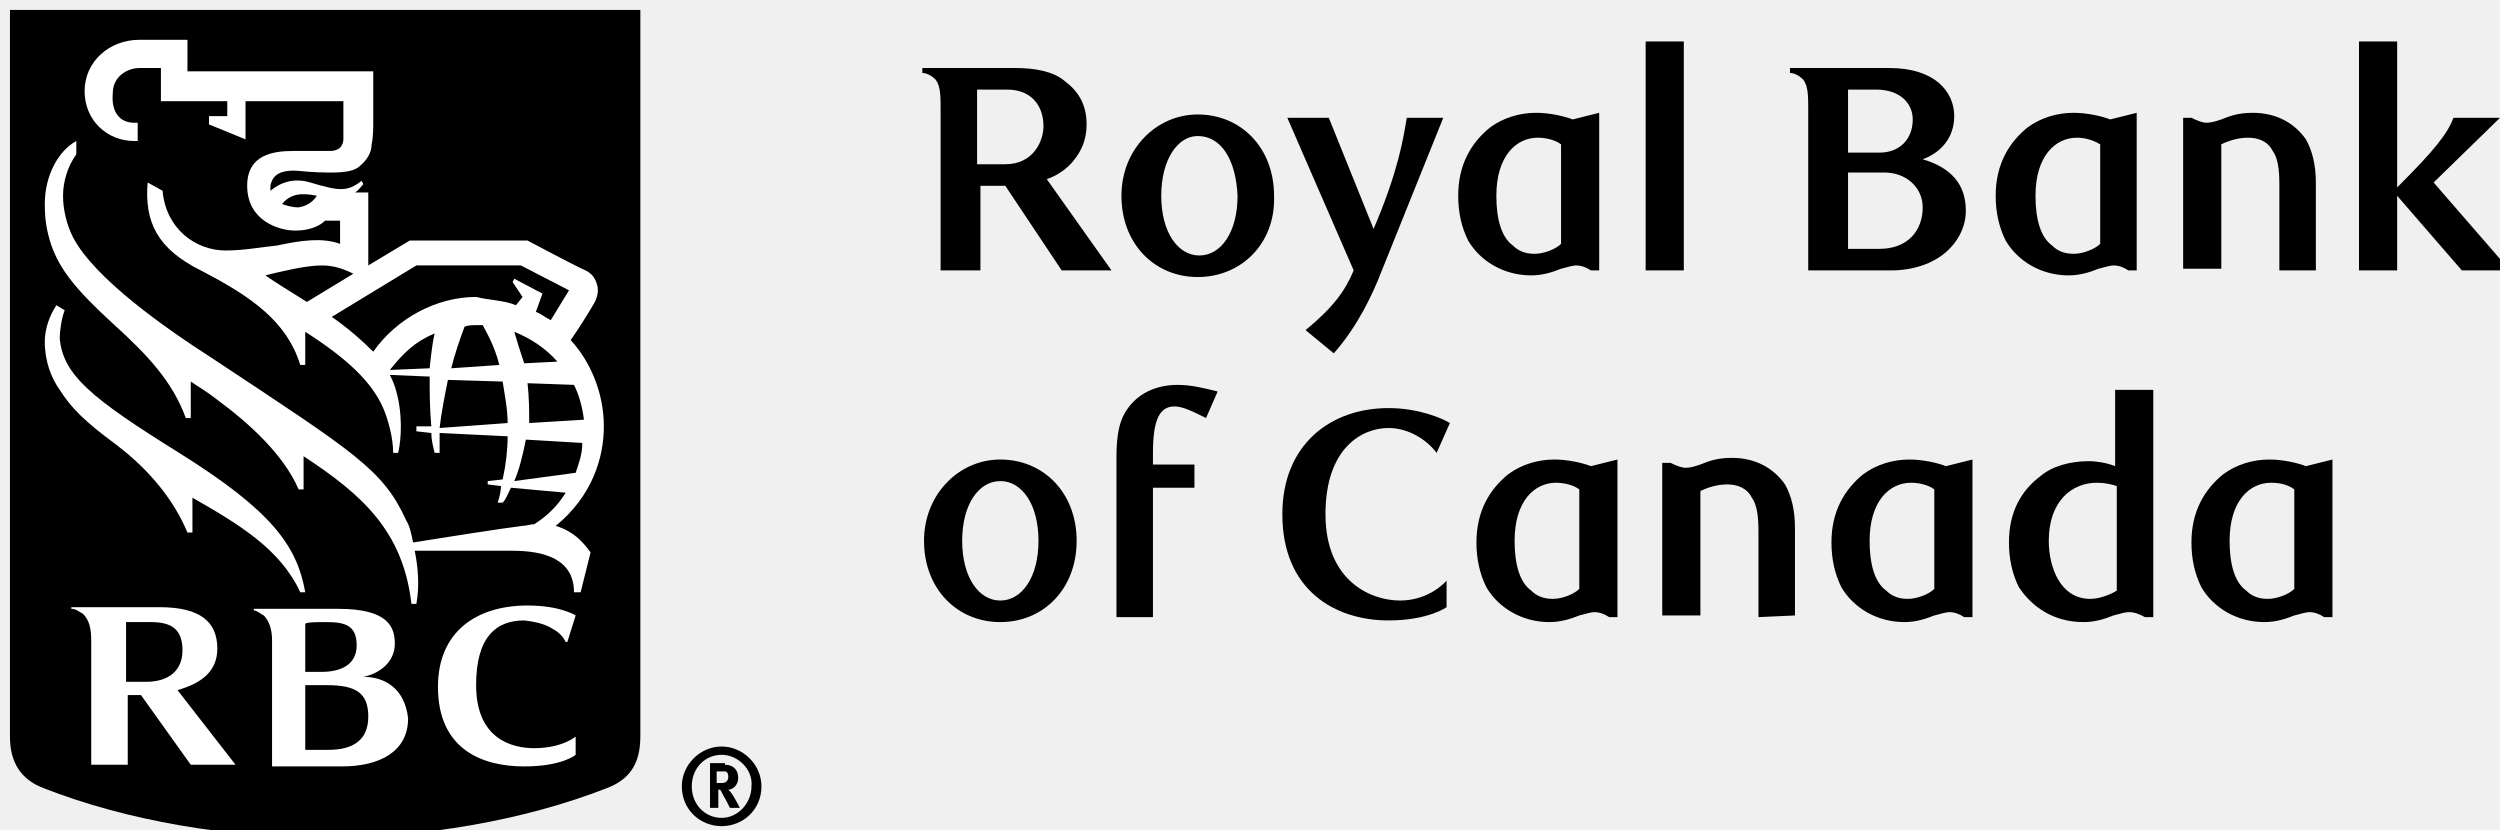
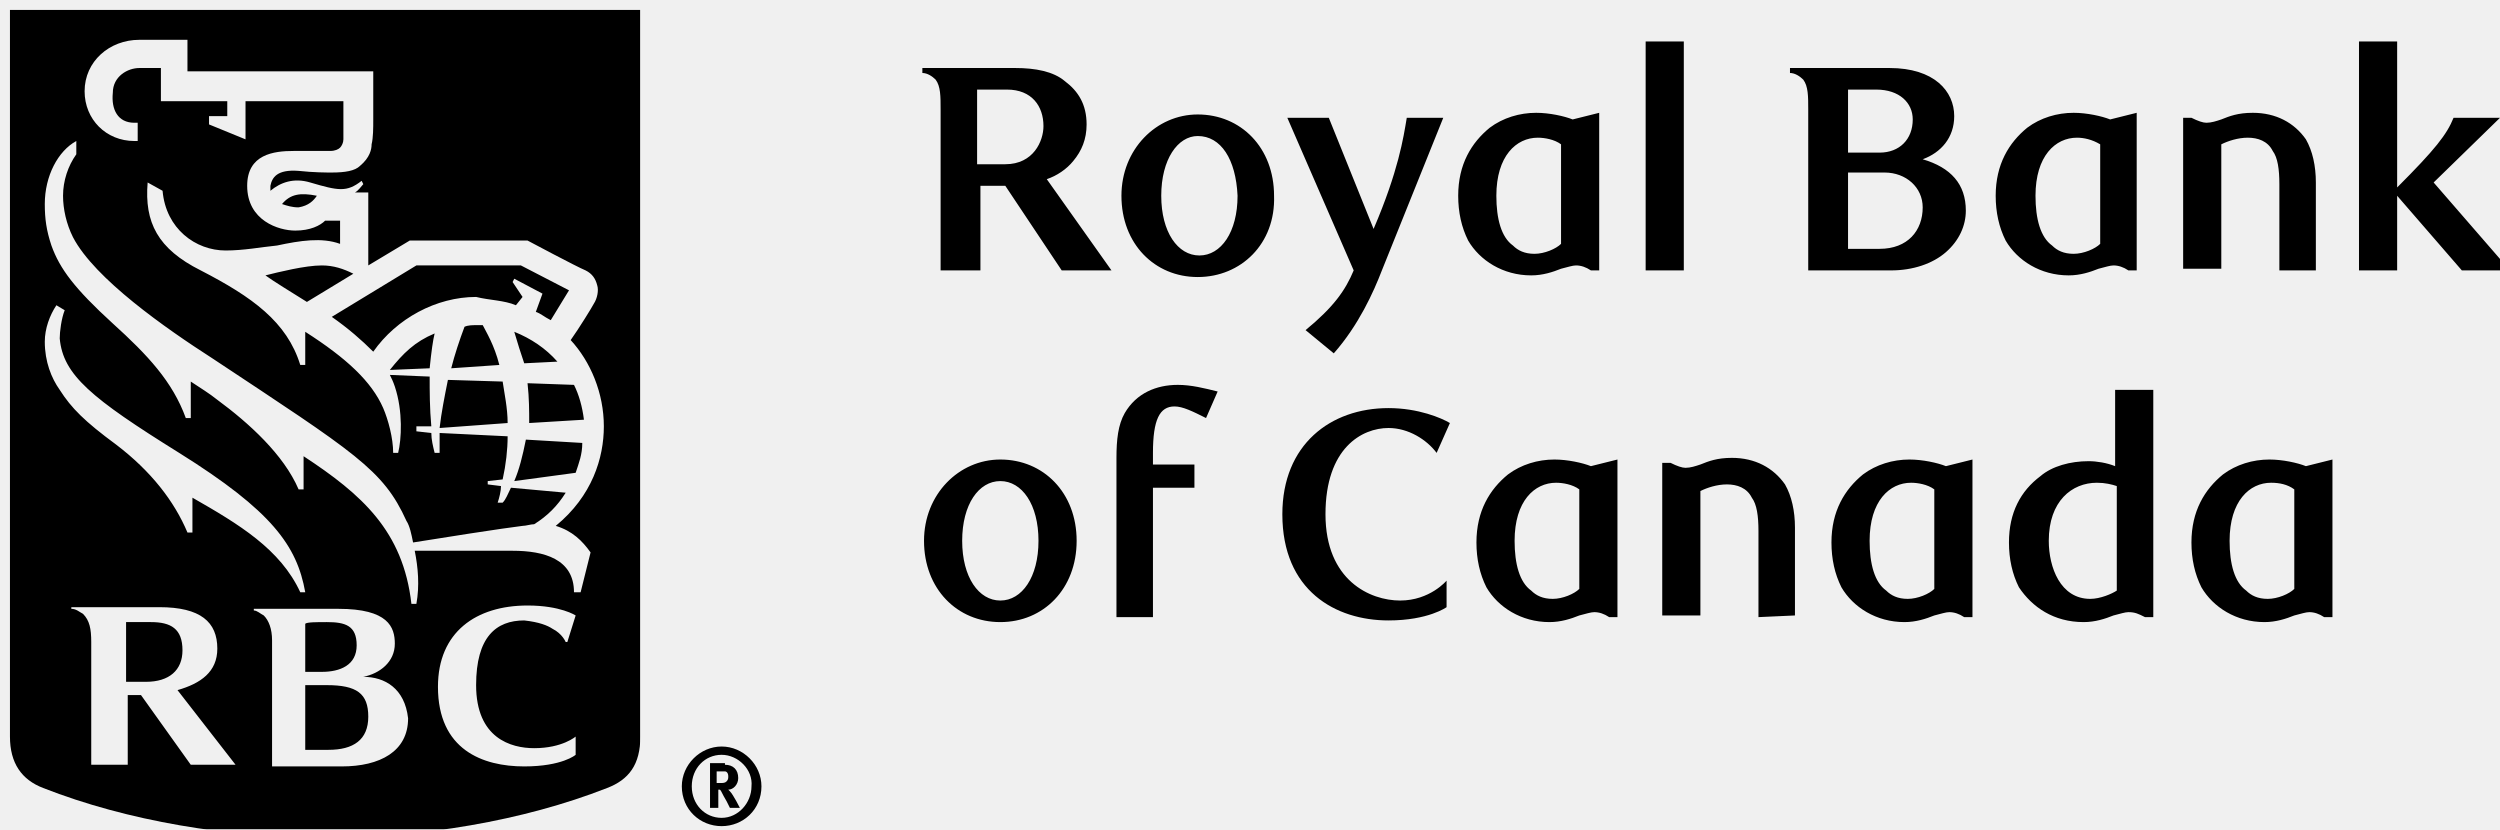
<svg xmlns="http://www.w3.org/2000/svg" viewBox="0 0 150.7 50">
-   <g id="Layer_2_2_">
-     <path fill="#000" d="M38.6 44.4c0 1.7-.7 2.6-2 3.1-5.1 2-11.2 3-17 3-5.8 0-11.9-1-17-3-1.3-.5-2-1.5-2-3.1V.6h38v43.8z" />
-     <path fill="#fff" d="M10.8 27.3c-5.3-3.3-7-4.7-7.2-6.9 0-.4.1-1.2.3-1.7l-.5-.3c-.4.6-.7 1.4-.7 2.2 0 1.2.4 2.2.9 2.9.7 1.1 1.5 1.9 3.4 3.3 2.1 1.6 3.5 3.4 4.3 5.3h.3V30c2.8 1.6 5.3 3.1 6.5 5.7h.3c-.5-2.8-2-4.9-7.6-8.4zM35 35.7h-.4c0-2-1.8-2.5-3.7-2.5H25c.2 1 .3 2.1.1 3.2h-.3c-.5-4.4-3-6.6-6.5-8.9v2H18c-.9-2.1-3-4-4.9-5.4-.5-.4-1-.7-1.6-1.1v2.2h-.3c-.8-2.2-2.3-3.8-4.4-5.7-2.3-2.1-3.2-3.3-3.7-4.7-.3-.9-.4-1.6-.4-2.5 0-1.7.8-3.2 1.9-3.8v.8c-.5.7-.8 1.6-.8 2.5 0 .8.2 1.7.6 2.5 1.3 2.5 5.6 5.5 8.4 7.3 8.6 5.7 10.3 6.7 11.7 9.8.2.3.3.8.4 1.3 1.2-.2 5.7-.9 6.6-1 .2 0 .5-.1.7-.1.8-.5 1.4-1.1 1.9-1.9l-3.3-.3c-.2.4-.3.7-.5.9H30c.1-.3.2-.7.2-1l-.8-.1V29l.9-.1c.2-.9.3-1.8.3-2.6l-4.1-.2v1.2h-.3c-.1-.4-.2-.8-.2-1.2l-.9-.1v-.3h.9c-.1-1.1-.1-2.1-.1-3l-2.4-.1c.1.2.2.4.3.7.5 1.5.4 3.2.2 4h-.3c0-.9-.3-2-.6-2.7-.7-1.6-2.2-3-4.7-4.6v2h-.3c-.8-2.6-2.9-4.1-6-5.7C9.5 15 8.7 13.4 8.9 11l.9.5c.2 2.3 2 3.6 3.8 3.6 1.1 0 2.1-.2 3.1-.3 1.4-.3 2.7-.5 3.8-.1v-1.4h-.9c-.3.3-.9.6-1.8.6-1 0-2.9-.6-2.9-2.7 0-1.9 1.6-2.1 2.8-2.1h2.2c.3 0 .5-.1.6-.2.1-.1.2-.3.2-.5v-.9-1.4h-5.9v2.3l-2.2-.9V7h1.1v-.9h-4v-2H8.4c-.7 0-1.6.5-1.6 1.5-.1 1 .3 1.8 1.3 1.8h.2v1.1h-.2c-1.7 0-3-1.3-3-3 0-1.8 1.5-3.1 3.3-3.1h2.9v1.9h11.2v2.9c0 .5 0 1.1-.1 1.5 0 .3-.1.8-.7 1.3-.3.3-.9.4-1.7.4-.3 0-1.1 0-2-.1-1.3-.1-1.6.4-1.7.9v.3c.6-.5 1.4-.8 2.4-.5 1.7.5 2.2.6 3.1-.1l.1.2c-.1.1-.3.4-.5.5h.8V16l2.5-1.5h7.1s3 1.6 3.5 1.8c.4.2.6.5.7.9.1.3 0 .8-.2 1.1-.1.2-.9 1.5-1.4 2.2 1.2 1.3 2 3.2 2 5.2 0 1.9-.7 4.2-2.9 6 1 .3 1.6.9 2.1 1.6l-.6 2.4zM19.1 11.8c-1-.2-1.6-.1-2.1.5.3.1.6.2 1 .2.6-.1.9-.4 1.1-.7zm-.6 6.4l2.8-1.7c-.6-.3-1.2-.5-1.9-.5-1 0-2.6.4-3.4.6.4.3 1.7 1.1 2.5 1.6zm12.6.2l.4-.5-.6-.9.1-.2 1.7.9-.4 1.1c.3.1.5.3.9.5l1.1-1.8-2.9-1.5h-6.3L20 19.1c1 .7 1.8 1.4 2.5 2.1 1.4-2 3.8-3.3 6.2-3.3.8.2 1.7.2 2.4.5zm-.5 7.1c0-.9-.2-1.8-.3-2.5l-3.3-.1c-.2 1-.4 2-.5 2.9l4.1-.3zm1.2-2.4c.1.9.1 1.7.1 2.4l3.3-.2c-.1-.8-.3-1.5-.6-2.1l-2.8-.1zM30.1 22c-.3-1.2-.8-2-1-2.4h-.4c-.2 0-.5 0-.7.1-.3.8-.6 1.7-.8 2.5l2.9-.2zm.9-2c.2.7.4 1.3.6 1.9l2-.1C32.9 21 32 20.4 31 20zm3.7 8.5c.2-.6.4-1.1.4-1.8l-3.4-.2c-.2 1-.4 1.8-.7 2.5l3.7-.5zm-8.5-8.4c-1.2.5-1.9 1.2-2.7 2.2l2.4-.1c.1-1 .2-1.7.3-2.1z" />
-     <g>
-       <path fill="#fff" d="M21.9 40.8c1-.2 1.9-.9 1.9-2 0-1-.4-2.1-3.4-2.1h-5.1v.1c.2 0 .4.2.6.3.3.3.5.8.5 1.5v7.6h4.2c2.3 0 4-.9 4-2.9-.2-1.8-1.4-2.5-2.7-2.5zm-2.2-3.3c1.1 0 1.8.2 1.8 1.4s-1 1.6-2.1 1.6h-1v-2.9c.1-.1.7-.1 1.3-.1zm.1 7.7h-1.4v-3.9h1.3c1.8 0 2.5.5 2.5 1.9s-.9 2-2.4 2zM11.5 46.1h2.7l-3.5-4.5c1.4-.4 2.4-1.1 2.4-2.5 0-1.6-1-2.5-3.5-2.5H4.3v.1c.3 0 .5.2.7.3.4.4.5.9.5 1.7v7.4h2.2v-4.2h.8l3 4.2zm-3.9-8.6h1.5c1.2 0 1.9.4 1.9 1.7 0 1.2-.8 1.9-2.2 1.9H7.6v-3.6zM33.3 37.9c.6.3.8.8.8.8h.1l.5-1.6s-.9-.6-2.9-.6c-3.1 0-5.4 1.6-5.4 4.9 0 3.8 2.7 4.8 5.2 4.8 2.3 0 3.1-.7 3.1-.7v-1.1s-.8.7-2.5.7c-1.4 0-3.5-.6-3.5-3.8 0-2.9 1.2-3.9 2.9-3.9.9.1 1.4.3 1.7.5z" />
+   <defs>
+     <g id="rbc-crest">
+       <path fill="#fff" d="M38.6 44.4c0 1.7-.7 2.6-2 3.1-5.1 2-11.2 3-17 3-5.8 0-11.9-1-17-3-1.3-.5-2-1.5-2-3.1V.6h38v43.8z" />
+       <path fill="#000" d="M10.8 27.3c-5.3-3.3-7-4.7-7.2-6.9 0-.4.1-1.2.3-1.7l-.5-.3c-.4.6-.7 1.4-.7 2.2 0 1.2.4 2.2.9 2.9.7 1.1 1.5 1.9 3.4 3.3 2.1 1.6 3.5 3.4 4.3 5.3h.3V30c2.8 1.6 5.3 3.1 6.5 5.7h.3c-.5-2.8-2-4.9-7.6-8.4zM35 35.7h-.4c0-2-1.8-2.5-3.7-2.5H25c.2 1 .3 2.1.1 3.2h-.3c-.5-4.4-3-6.6-6.5-8.9v2H18c-.9-2.1-3-4-4.9-5.4-.5-.4-1-.7-1.6-1.1v2.2h-.3c-.8-2.2-2.3-3.8-4.4-5.7-2.3-2.1-3.2-3.3-3.7-4.7-.3-.9-.4-1.6-.4-2.5 0-1.7.8-3.2 1.9-3.8v.8c-.5.7-.8 1.6-.8 2.5 0 .8.2 1.7.6 2.5 1.3 2.5 5.6 5.5 8.4 7.3 8.6 5.7 10.3 6.7 11.7 9.8.2.3.3.8.4 1.3 1.2-.2 5.7-.9 6.6-1 .2 0 .5-.1.7-.1.8-.5 1.4-1.1 1.9-1.9l-3.3-.3c-.2.4-.3.7-.5.9H30c.1-.3.2-.7.2-1l-.8-.1V29l.9-.1c.2-.9.3-1.8.3-2.6l-4.1-.2v1.2h-.3c-.1-.4-.2-.8-.2-1.2l-.9-.1v-.3h.9c-.1-1.1-.1-2.1-.1-3l-2.4-.1c.1.2.2.4.3.7.5 1.5.4 3.2.2 4h-.3c0-.9-.3-2-.6-2.7-.7-1.6-2.2-3-4.7-4.6v2h-.3c-.8-2.6-2.9-4.1-6-5.7C9.5 15 8.7 13.4 8.9 11l.9.5c.2 2.3 2 3.6 3.8 3.6 1.1 0 2.1-.2 3.1-.3 1.4-.3 2.7-.5 3.8-.1v-1.4h-.9c-.3.3-.9.6-1.8.6-1 0-2.9-.6-2.9-2.7 0-1.9 1.6-2.1 2.8-2.1h2.2c.3 0 .5-.1.6-.2.1-.1.2-.3.2-.5v-.9-1.4h-5.9v2.3l-2.2-.9V7h1.1v-.9h-4v-2H8.4c-.7 0-1.6.5-1.6 1.5-.1 1 .3 1.8 1.3 1.8h.2v1.1h-.2c-1.7 0-3-1.3-3-3 0-1.8 1.5-3.1 3.3-3.1h2.9v1.9h11.2v2.9c0 .5 0 1.1-.1 1.5 0 .3-.1.8-.7 1.3-.3.3-.9.4-1.7.4-.3 0-1.1 0-2-.1-1.3-.1-1.6.4-1.7.9v.3c.6-.5 1.4-.8 2.4-.5 1.7.5 2.2.6 3.1-.1l.1.2c-.1.1-.3.4-.5.5h.8V16l2.5-1.5h7.1s3 1.6 3.5 1.8c.4.2.6.5.7.9.1.3 0 .8-.2 1.1-.1.2-.9 1.5-1.4 2.2 1.2 1.3 2 3.2 2 5.2 0 1.9-.7 4.2-2.9 6 1 .3 1.6.9 2.1 1.6l-.6 2.4zM19.1 11.8c-1-.2-1.6-.1-2.1.5.3.1.6.2 1 .2.6-.1.9-.4 1.1-.7zm-.6 6.4l2.8-1.7c-.6-.3-1.2-.5-1.9-.5-1 0-2.6.4-3.4.6.4.3 1.7 1.1 2.5 1.6zm12.6.2l.4-.5-.6-.9.1-.2 1.7.9-.4 1.1c.3.1.5.3.9.5l1.1-1.8-2.9-1.5h-6.3L20 19.1c1 .7 1.8 1.4 2.5 2.1 1.4-2 3.8-3.3 6.2-3.3.8.2 1.7.2 2.4.5zm-.5 7.1c0-.9-.2-1.8-.3-2.5l-3.3-.1c-.2 1-.4 2-.5 2.9l4.1-.3zm1.2-2.4c.1.9.1 1.7.1 2.4l3.3-.2c-.1-.8-.3-1.5-.6-2.1l-2.8-.1zM30.1 22c-.3-1.2-.8-2-1-2.4h-.4c-.2 0-.5 0-.7.1-.3.8-.6 1.7-.8 2.5l2.9-.2zm.9-2c.2.7.4 1.3.6 1.9l2-.1C32.9 21 32 20.4 31 20zm3.7 8.5c.2-.6.4-1.1.4-1.8l-3.4-.2c-.2 1-.4 1.8-.7 2.5l3.7-.5zm-8.5-8.4c-1.2.5-1.9 1.2-2.7 2.2l2.4-.1c.1-1 .2-1.7.3-2.1z" />
+       <g>
+         <path fill="#000" d="M21.9 40.8c1-.2 1.9-.9 1.9-2 0-1-.4-2.1-3.4-2.1h-5.1v.1c.2 0 .4.2.6.3.3.3.5.8.5 1.5v7.6h4.2c2.3 0 4-.9 4-2.9-.2-1.8-1.4-2.5-2.7-2.5zm-2.2-3.3c1.1 0 1.8.2 1.8 1.4s-1 1.6-2.1 1.6h-1v-2.9c.1-.1.7-.1 1.3-.1zm.1 7.7h-1.4v-3.9h1.3c1.8 0 2.5.5 2.5 1.9s-.9 2-2.4 2zM11.5 46.1h2.7l-3.5-4.5c1.4-.4 2.4-1.1 2.4-2.5 0-1.6-1-2.5-3.5-2.5H4.3v.1c.3 0 .5.2.7.3.4.4.5.9.5 1.7v7.4h2.2v-4.2h.8l3 4.2zm-3.9-8.6h1.5c1.2 0 1.9.4 1.9 1.7 0 1.2-.8 1.9-2.2 1.9H7.6v-3.6zM33.3 37.9c.6.3.8.8.8.8h.1l.5-1.6s-.9-.6-2.9-.6c-3.1 0-5.4 1.6-5.4 4.9 0 3.8 2.7 4.8 5.2 4.8 2.3 0 3.1-.7 3.1-.7v-1.1s-.8.7-2.5.7c-1.4 0-3.5-.6-3.5-3.8 0-2.9 1.2-3.9 2.9-3.9.9.1 1.4.3 1.7.5z" />
+       </g>
    </g>
-   </g>
+     <mask id="rbc-crest-mask" maskUnits="userSpaceOnUse" x="0" y="0" width="38.6" height="50">
+       <use href="#rbc-crest" />
+     </mask>
+   </defs>
+   <rect width="38.6" height="50" fill="#000" mask="url(#rbc-crest-mask)" />
  <path fill="#000" d="M43.5 49.8c-1.3 0-2.4-1-2.4-2.4 0-1.3 1.1-2.4 2.4-2.4 1.3 0 2.4 1.1 2.4 2.4 0 1.4-1.1 2.4-2.4 2.4zm0-4.3c-1 0-1.8.8-1.8 1.9 0 1.1.8 1.9 1.8 1.9s1.8-.9 1.8-1.9c.1-1-.8-1.9-1.8-1.9zm.2.6c.5 0 .8.3.8.8 0 .4-.3.7-.6.7l.1.1c.2.2.6 1 .6 1H44l-.2-.4c-.3-.5-.3-.6-.4-.7h-.1v1.1h-.5V46h.9zm-.5 1.1h.2c.2 0 .3 0 .4-.1.1-.1.1-.2.1-.3 0-.2-.1-.3-.2-.3h-.5v.7zM61.2 4.1c1.2 0 2.3.2 3 .8.8.6 1.3 1.4 1.3 2.6 0 .9-.3 1.6-.8 2.2-.4.5-1 .9-1.6 1.1l3.9 5.5h-3l-3.4-5.1h-1.5v5.1h-2.4V6.6c0-.8 0-1.4-.3-1.8-.2-.2-.5-.4-.8-.4v-.3h5.6zm-.5 1.3h-1.8v4.5h1.7c1.7 0 2.3-1.4 2.3-2.3 0-1.2-.7-2.2-2.2-2.2zM72.2 16.7c-2.6 0-4.6-2-4.6-4.9 0-2.8 2.1-4.9 4.6-4.9 2.6 0 4.6 2 4.6 4.9.1 2.9-2 4.9-4.6 4.9zm0-8.5C71 8.2 70 9.6 70 11.8s1 3.6 2.3 3.6 2.3-1.4 2.3-3.6c-.1-2.2-1-3.6-2.4-3.6zM83.3 16.3c-.5 1.3-1.4 3.3-2.9 5l-1.7-1.4c1.7-1.4 2.4-2.4 2.9-3.6l-4-9.2h2.5l2.7 6.7c1.5-3.5 1.8-5.5 2-6.7H87l-3.7 9.2zM96.4 16.3h-.5c-.3-.2-.6-.3-.9-.3-.2 0-.5.1-.9.2-.5.2-1.1.4-1.8.4-1.7 0-3.1-.9-3.8-2.1-.4-.8-.6-1.7-.6-2.7 0-1.9.8-3.2 1.9-4.1.8-.6 1.8-.9 2.8-.9.8 0 1.7.2 2.2.4l1.6-.4v9.5zm-3.7-8c-1.3 0-2.5 1.1-2.5 3.5 0 1.4.3 2.5 1 3 .3.3.7.5 1.3.5.6 0 1.3-.3 1.6-.6v-6c-.4-.3-1-.4-1.4-.4zM101.5 16.3h-2.3V2.5h2.3v13.8zM113.9 4.1c2.7 0 3.9 1.4 3.9 2.9 0 1.3-.8 2.2-1.9 2.6 1.7.5 2.6 1.5 2.6 3.1 0 .9-.4 1.8-1.2 2.5-.8.7-2 1.1-3.3 1.1h-5V6.6c0-.8 0-1.4-.3-1.8-.2-.2-.5-.4-.8-.4v-.3h6zm-.6 5.1c1.2 0 2-.8 2-2 0-1-.8-1.8-2.2-1.8h-1.7v3.8h1.9zm0 5.8c1.7 0 2.6-1.1 2.6-2.5 0-1.2-1-2.1-2.3-2.1h-2.2V15h1.9zM128.8 16.3h-.5c-.3-.2-.6-.3-.9-.3-.2 0-.5.1-.9.2-.5.2-1.1.4-1.8.4-1.7 0-3.1-.9-3.8-2.1-.4-.8-.6-1.7-.6-2.7 0-1.9.8-3.2 1.9-4.1.8-.6 1.8-.9 2.8-.9.8 0 1.7.2 2.2.4l1.6-.4v9.5zm-3.6-8c-1.3 0-2.5 1.1-2.5 3.5 0 1.4.3 2.5 1 3 .3.3.7.5 1.3.5.6 0 1.3-.3 1.6-.6v-6c-.5-.3-1-.4-1.4-.4zM137.4 16.3v-5.2c0-.9-.1-1.6-.4-2-.3-.6-.9-.8-1.5-.8s-1.2.2-1.6.4v7.5h-2.3V7.1h.5c.4.2.7.3.9.3.3 0 .6-.1.9-.2.5-.2 1-.4 1.9-.4 1.4 0 2.5.6 3.2 1.6.4.7.6 1.6.6 2.6v5.3h-2.2zM146.7 11l4.6 5.3h-2.9l-3.9-4.5v4.5h-2.3V2.5h2.3v8.8c2.3-2.3 3-3.2 3.4-4.2h2.8l-4 3.9zM60.3 37.5c-2.6 0-4.6-2-4.6-4.9 0-2.8 2.1-4.9 4.6-4.9 2.6 0 4.6 2 4.6 4.9 0 2.9-2 4.9-4.6 4.9zm0-8.5C59 29 58 30.4 58 32.6s1 3.6 2.3 3.6 2.3-1.4 2.3-3.6-1-3.6-2.3-3.6zM72.7 25.2c-.8-.4-1.4-.7-1.9-.7-.9 0-1.3.8-1.3 2.8v.7H72v1.4h-2.5v7.8h-2.2v-9.6c0-1.1.1-2 .5-2.7.7-1.2 1.9-1.7 3.2-1.7.8 0 1.6.2 2.4.4l-.7 1.6zM86.6 27.3c-.6-.8-1.7-1.5-2.9-1.5-1.6 0-3.8 1.2-3.8 5.2s2.7 5.2 4.5 5.2c1.8 0 2.8-1.2 2.8-1.2v1.6s-1.1.8-3.5.8c-3.2 0-6.4-1.8-6.4-6.4 0-4.2 2.9-6.4 6.4-6.4 1.8 0 3.2.6 3.7.9l-.8 1.8zM97.5 37.2H97c-.3-.2-.6-.3-.9-.3-.2 0-.5.1-.9.2-.5.2-1.1.4-1.8.4-1.7 0-3.1-.9-3.8-2.1-.4-.8-.6-1.7-.6-2.7 0-1.9.8-3.2 1.9-4.1.8-.6 1.8-.9 2.8-.9.8 0 1.7.2 2.2.4l1.6-.4v9.5zm-3.7-8.1c-1.3 0-2.5 1.1-2.5 3.5 0 1.4.3 2.5 1 3 .3.3.7.5 1.3.5.6 0 1.3-.3 1.6-.6v-6c-.4-.3-1-.4-1.4-.4zM106 37.2V32c0-.9-.1-1.6-.4-2-.3-.6-.9-.8-1.5-.8s-1.2.2-1.6.4v7.5h-2.3v-9.2h.5c.4.2.7.3.9.3.3 0 .6-.1.9-.2.5-.2 1-.4 1.9-.4 1.4 0 2.5.6 3.2 1.6.4.7.6 1.6.6 2.6v5.3l-2.2.1zM118.9 37.2h-.5c-.3-.2-.6-.3-.9-.3-.2 0-.5.1-.9.2-.5.2-1.1.4-1.8.4-1.7 0-3.1-.9-3.8-2.1-.4-.8-.6-1.7-.6-2.7 0-1.9.8-3.2 1.9-4.1.8-.6 1.8-.9 2.8-.9.8 0 1.7.2 2.2.4l1.6-.4v9.5zm-3.7-8.1c-1.3 0-2.5 1.1-2.5 3.5 0 1.4.3 2.5 1 3 .3.3.7.5 1.3.5.6 0 1.3-.3 1.6-.6v-6c-.4-.3-1-.4-1.4-.4zM129.8 37.2h-.5c-.4-.2-.6-.3-1-.3-.2 0-.5.1-.9.2-.5.2-1.1.4-1.8.4-1.8 0-3.1-.9-3.9-2.1-.4-.8-.6-1.7-.6-2.7 0-1.8.7-3.1 1.9-4 .7-.6 1.8-.9 2.9-.9.5 0 1.1.1 1.6.3v-4.6h2.3v13.7zm-2.2-7.9c-.3-.1-.7-.2-1.2-.2-1.5 0-2.9 1.1-2.9 3.5 0 1.6.7 3.5 2.5 3.5.6 0 1.3-.3 1.6-.5v-6.3zM140.6 37.2h-.5c-.3-.2-.6-.3-.9-.3-.2 0-.5.1-.9.2-.5.2-1.1.4-1.8.4-1.7 0-3.1-.9-3.8-2.1-.4-.8-.6-1.7-.6-2.7 0-1.9.8-3.2 1.9-4.1.8-.6 1.8-.9 2.8-.9.8 0 1.7.2 2.2.4l1.6-.4v9.5zm-3.7-8.1c-1.3 0-2.5 1.1-2.5 3.5 0 1.4.3 2.5 1 3 .3.3.7.5 1.3.5.6 0 1.3-.3 1.6-.6v-6c-.4-.3-.9-.4-1.4-.4z" />
</svg>
